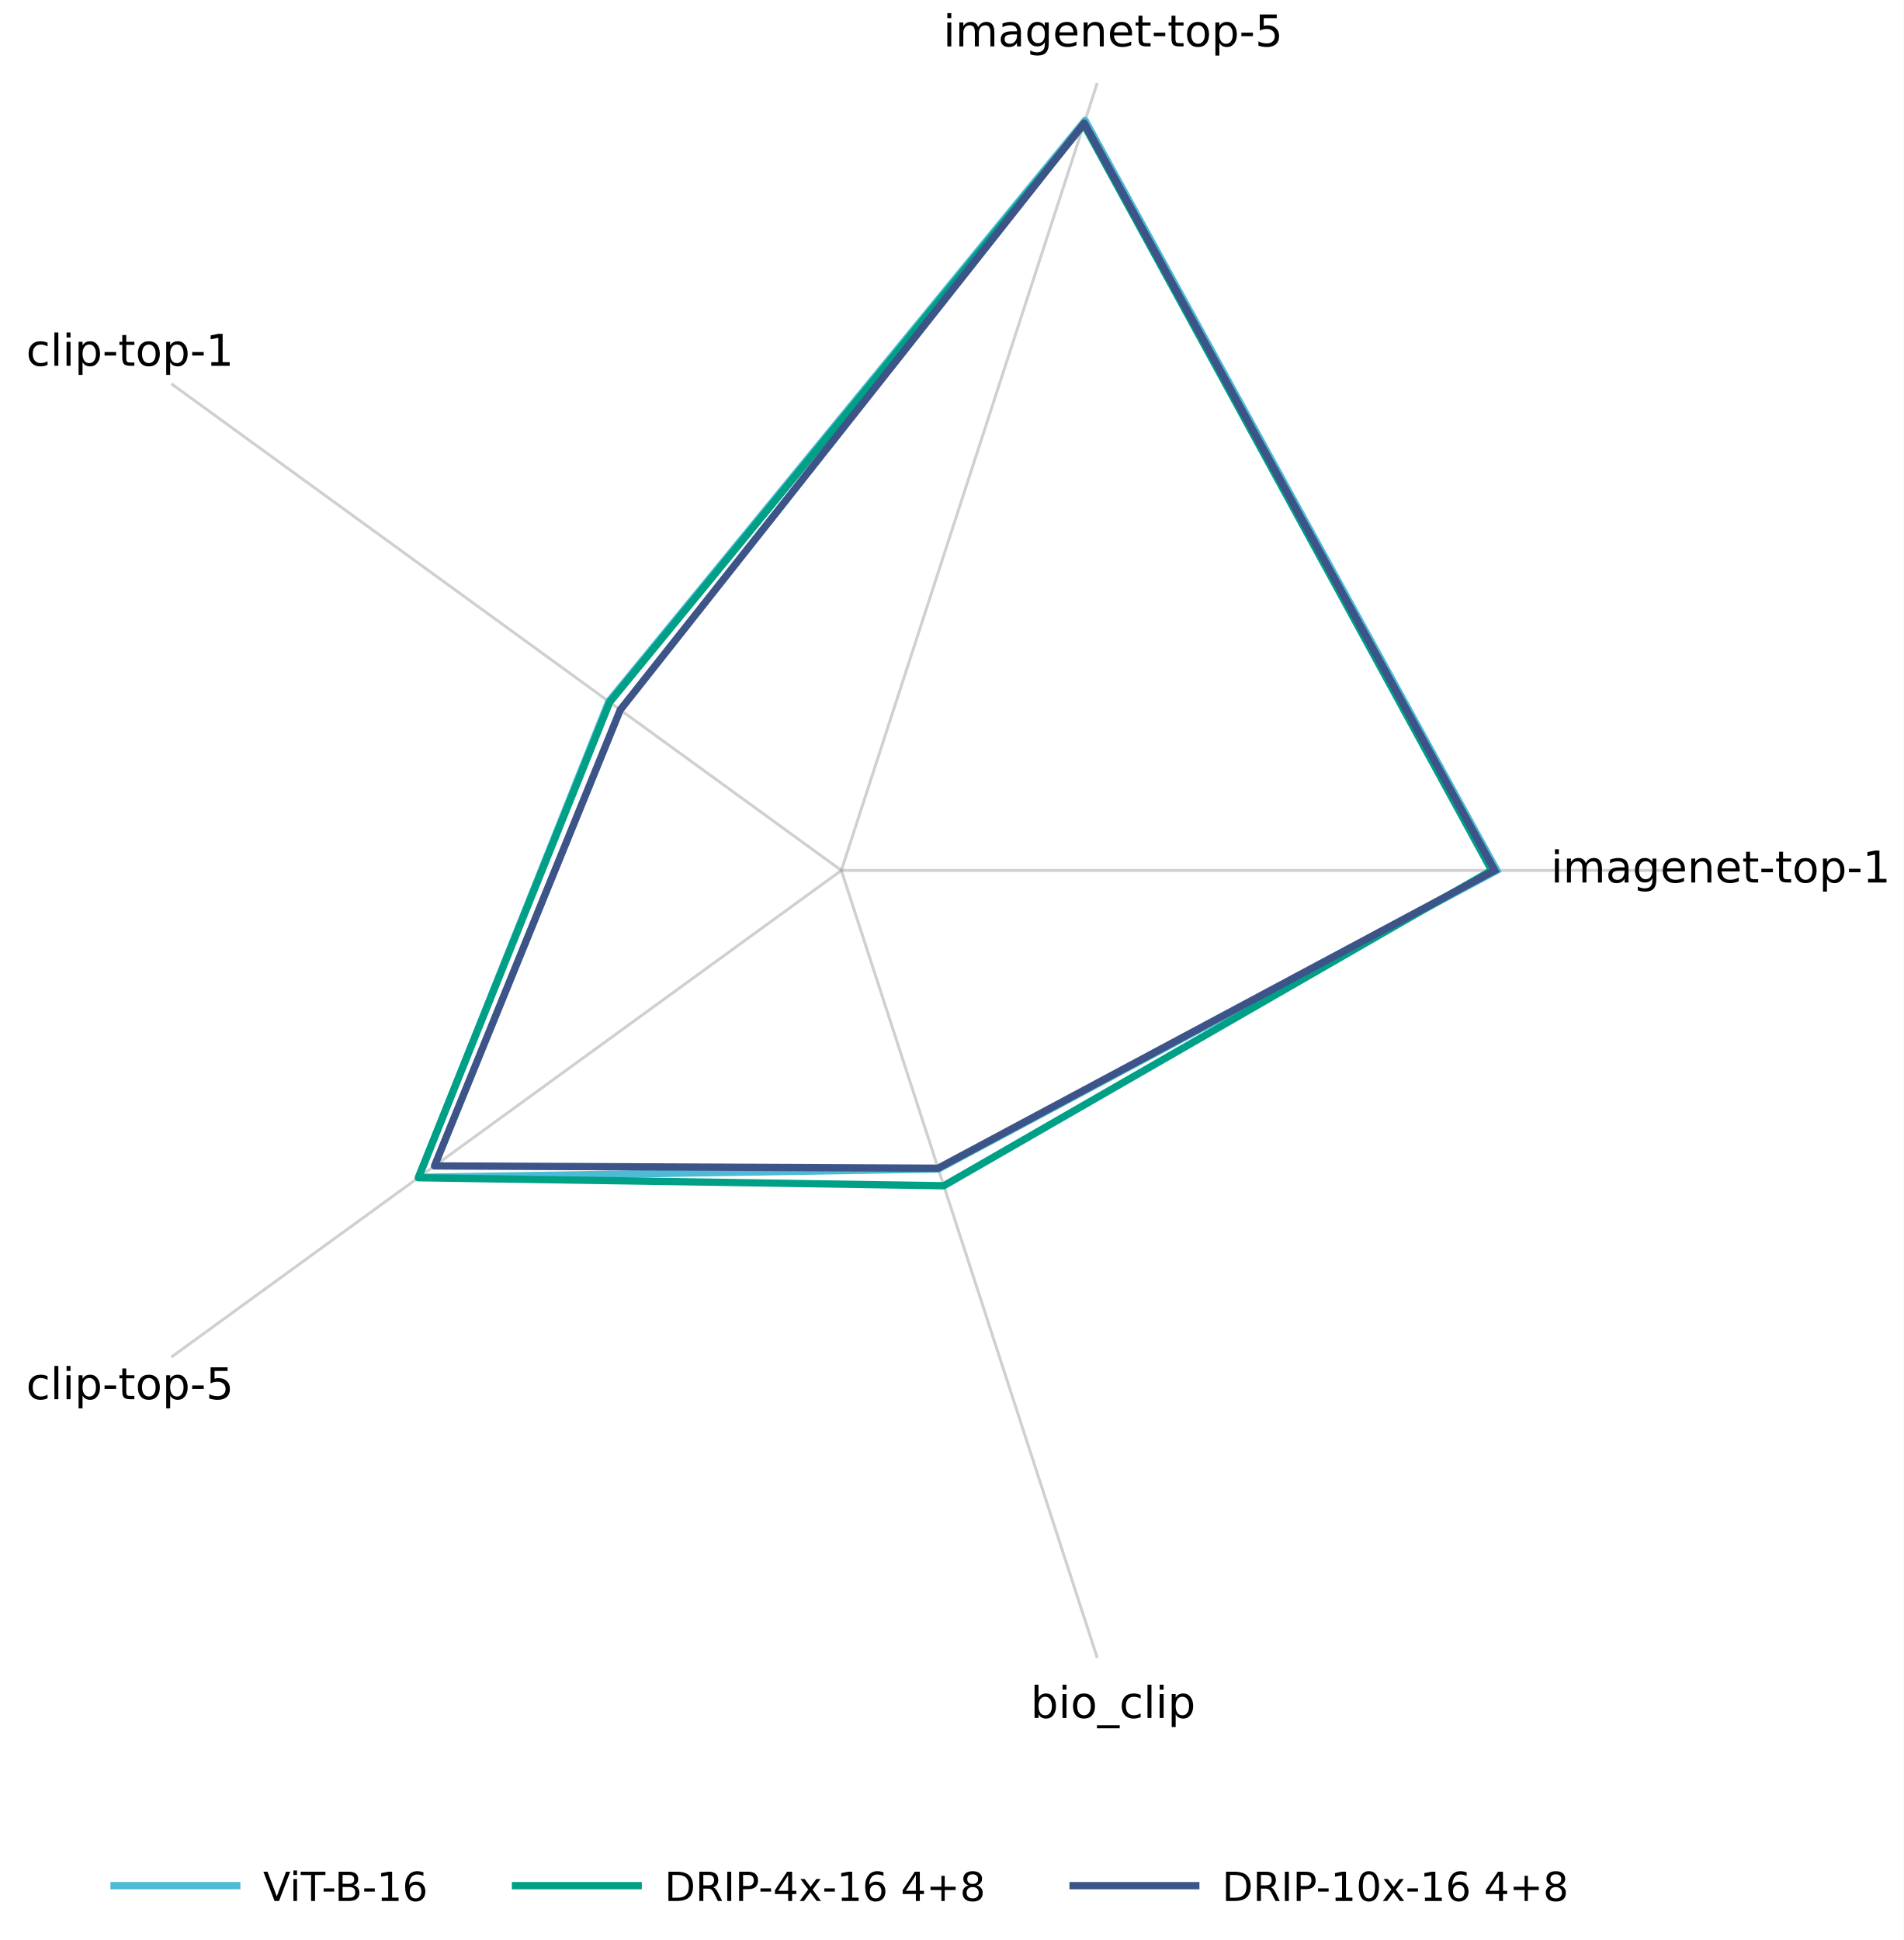
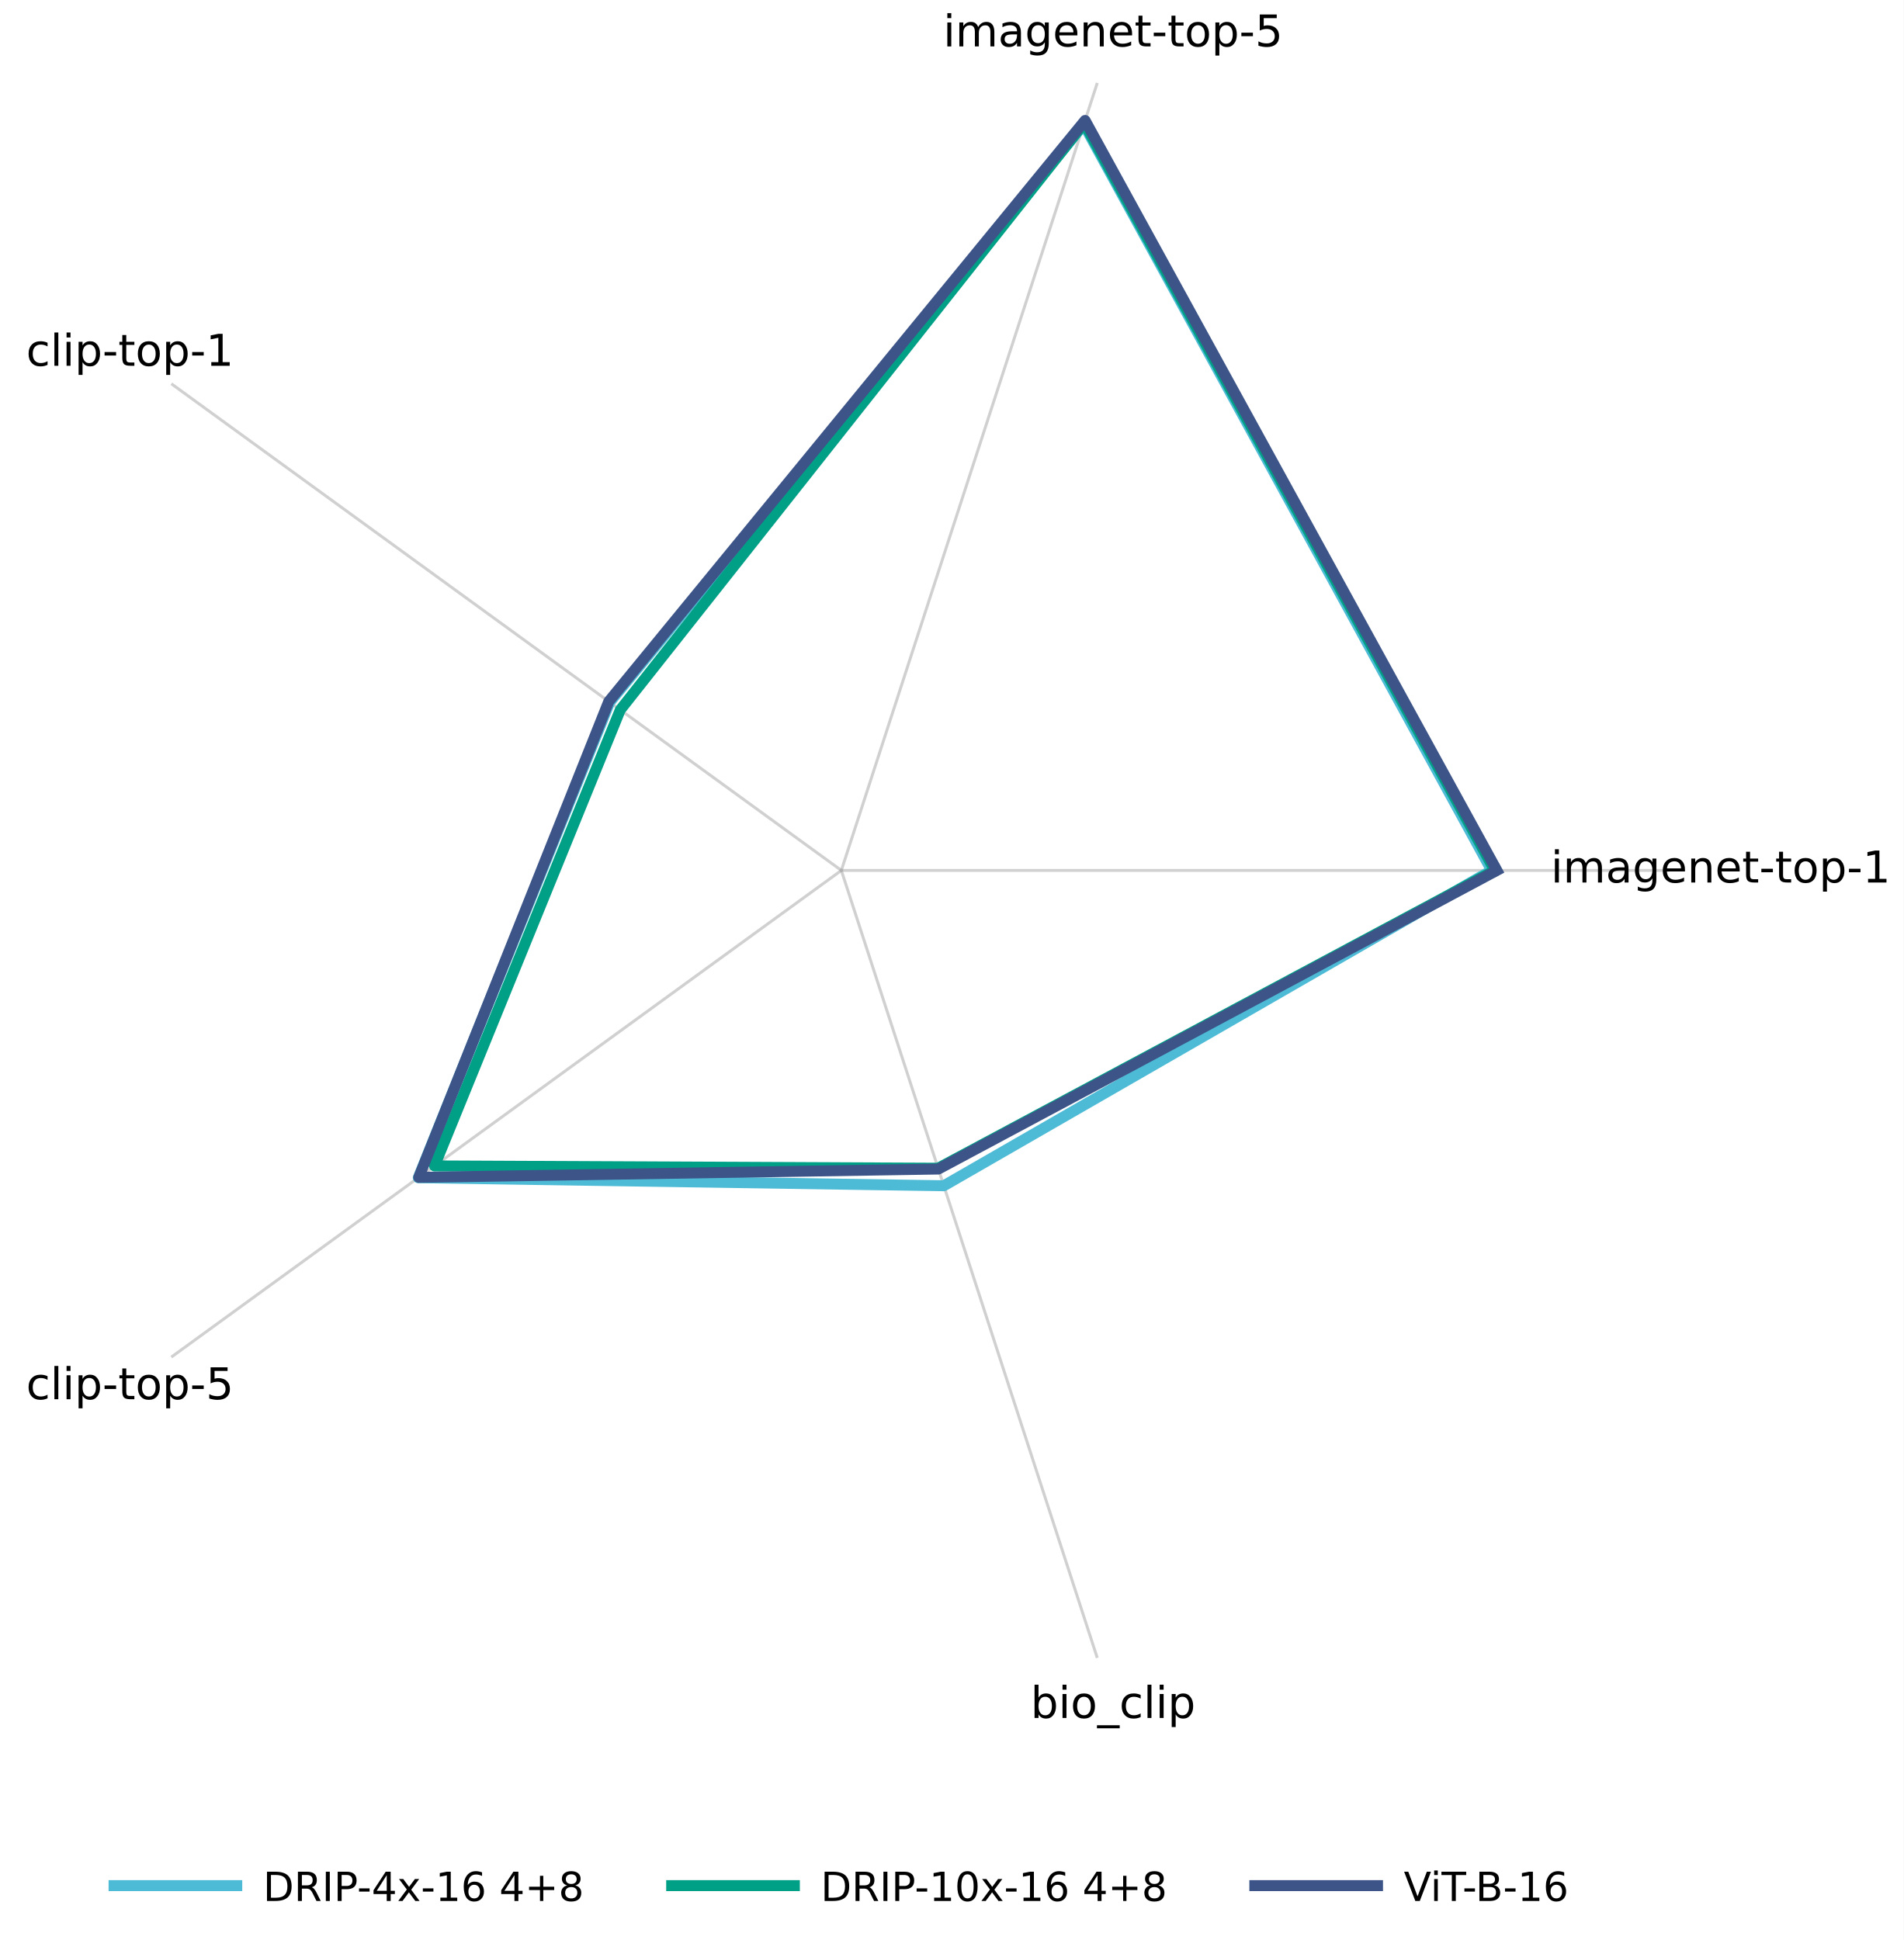
<svg xmlns="http://www.w3.org/2000/svg" xmlns:xlink="http://www.w3.org/1999/xlink" width="521.315pt" height="531.397pt" viewBox="0 0 521.315 531.397" version="1.1">
  <defs>
    <style type="text/css">*{stroke-linejoin: round; stroke-linecap: butt}</style>
  </defs>
  <g id="figure_1">
    <g id="patch_1">
      <path d="M 0 531.397  L 521.315 531.397  L 521.315 0  L 0 0  z " style="fill: #ffffff" />
    </g>
    <g id="axes_1">
      <g id="patch_2">
        <path d="M 457.2 238.421  C 457.2 208.638 451.333 179.145 439.936 151.629  C 428.538 124.113 411.832 99.109 390.772 78.049  C 369.712 56.99 344.709 40.283 317.193 28.885  C 289.677 17.488 260.183 11.621 230.4 11.621  C 200.617 11.621 171.123 17.488 143.607 28.885  C 116.091 40.283 91.088 56.99 70.028 78.049  C 48.968 99.109 32.262 124.113 20.864 151.629  C 9.467 179.145 3.6 208.638 3.6 238.421  C 3.6 268.204 9.467 297.698 20.864 325.214  C 32.262 352.73 48.968 377.733 70.028 398.793  C 91.088 419.853 116.091 436.56 143.607 447.957  C 171.123 459.355 200.617 465.221 230.4 465.221  C 260.183 465.221 289.677 459.355 317.193 447.957  C 344.709 436.56 369.712 419.853 390.772 398.793  C 411.832 377.733 428.538 352.73 439.936 325.214  C 451.333 297.698 457.2 268.204 457.2 238.421  M 230.4 238.421  C 230.4 238.421 230.4 238.421 230.4 238.421  C 230.4 238.421 230.4 238.421 230.4 238.421  C 230.4 238.421 230.4 238.421 230.4 238.421  C 230.4 238.421 230.4 238.421 230.4 238.421  C 230.4 238.421 230.4 238.421 230.4 238.421  C 230.4 238.421 230.4 238.421 230.4 238.421  C 230.4 238.421 230.4 238.421 230.4 238.421  C 230.4 238.421 230.4 238.421 230.4 238.421  C 230.4 238.421 230.4 238.421 230.4 238.421  C 230.4 238.421 230.4 238.421 230.4 238.421  C 230.4 238.421 230.4 238.421 230.4 238.421  C 230.4 238.421 230.4 238.421 230.4 238.421  C 230.4 238.421 230.4 238.421 230.4 238.421  C 230.4 238.421 230.4 238.421 230.4 238.421  C 230.4 238.421 230.4 238.421 230.4 238.421  C 230.4 238.421 230.4 238.421 230.4 238.421  z " style="fill: #ffffff" />
      </g>
      <g id="matplotlib.axis_1">
        <g id="xtick_1">
          <g id="line2d_1">
-             <path d="M 230.4 238.421  L 457.2 238.421  " clip-path="url(#p2bafafc8a9)" style="fill: none; stroke: #b0b0b0; stroke-opacity: 0.6; stroke-width: 0.8; stroke-linecap: square" />
+             <path d="M 230.4 238.421  L 457.2 238.421  " clip-path="url(#pb96c592ac2)" style="fill: none; stroke: #b0b0b0; stroke-opacity: 0.6; stroke-width: 0.8; stroke-linecap: square" />
          </g>
          <g id="text_1">
            <g transform="translate(424.685 241.7325) scale(0.12 -0.12)">
              <defs>
                <path id="DejaVuSans-69" d="M 603 3500  L 1178 3500  L 1178 0  L 603 0  L 603 3500  z M 603 4863  L 1178 4863  L 1178 4134  L 603 4134  L 603 4863  z " transform="scale(0.015625)" />
                <path id="DejaVuSans-6d" d="M 3328 2828  Q 3544 3216 3844 3400  Q 4144 3584 4550 3584  Q 5097 3584 5394 3201  Q 5691 2819 5691 2113  L 5691 0  L 5113 0  L 5113 2094  Q 5113 2597 4934 2840  Q 4756 3084 4391 3084  Q 3944 3084 3684 2787  Q 3425 2491 3425 1978  L 3425 0  L 2847 0  L 2847 2094  Q 2847 2600 2669 2842  Q 2491 3084 2119 3084  Q 1678 3084 1418 2786  Q 1159 2488 1159 1978  L 1159 0  L 581 0  L 581 3500  L 1159 3500  L 1159 2956  Q 1356 3278 1631 3431  Q 1906 3584 2284 3584  Q 2666 3584 2933 3390  Q 3200 3197 3328 2828  z " transform="scale(0.015625)" />
                <path id="DejaVuSans-61" d="M 2194 1759  Q 1497 1759 1228 1600  Q 959 1441 959 1056  Q 959 750 1161 570  Q 1363 391 1709 391  Q 2188 391 2477 730  Q 2766 1069 2766 1631  L 2766 1759  L 2194 1759  z M 3341 1997  L 3341 0  L 2766 0  L 2766 531  Q 2569 213 2275 61  Q 1981 -91 1556 -91  Q 1019 -91 701 211  Q 384 513 384 1019  Q 384 1609 779 1909  Q 1175 2209 1959 2209  L 2766 2209  L 2766 2266  Q 2766 2663 2505 2880  Q 2244 3097 1772 3097  Q 1472 3097 1187 3025  Q 903 2953 641 2809  L 641 3341  Q 956 3463 1253 3523  Q 1550 3584 1831 3584  Q 2591 3584 2966 3190  Q 3341 2797 3341 1997  z " transform="scale(0.015625)" />
                <path id="DejaVuSans-67" d="M 2906 1791  Q 2906 2416 2648 2759  Q 2391 3103 1925 3103  Q 1463 3103 1205 2759  Q 947 2416 947 1791  Q 947 1169 1205 825  Q 1463 481 1925 481  Q 2391 481 2648 825  Q 2906 1169 2906 1791  z M 3481 434  Q 3481 -459 3084 -895  Q 2688 -1331 1869 -1331  Q 1566 -1331 1297 -1286  Q 1028 -1241 775 -1147  L 775 -588  Q 1028 -725 1275 -790  Q 1522 -856 1778 -856  Q 2344 -856 2625 -561  Q 2906 -266 2906 331  L 2906 616  Q 2728 306 2450 153  Q 2172 0 1784 0  Q 1141 0 747 490  Q 353 981 353 1791  Q 353 2603 747 3093  Q 1141 3584 1784 3584  Q 2172 3584 2450 3431  Q 2728 3278 2906 2969  L 2906 3500  L 3481 3500  L 3481 434  z " transform="scale(0.015625)" />
                <path id="DejaVuSans-65" d="M 3597 1894  L 3597 1613  L 953 1613  Q 991 1019 1311 708  Q 1631 397 2203 397  Q 2534 397 2845 478  Q 3156 559 3463 722  L 3463 178  Q 3153 47 2828 -22  Q 2503 -91 2169 -91  Q 1331 -91 842 396  Q 353 884 353 1716  Q 353 2575 817 3079  Q 1281 3584 2069 3584  Q 2775 3584 3186 3129  Q 3597 2675 3597 1894  z M 3022 2063  Q 3016 2534 2758 2815  Q 2500 3097 2075 3097  Q 1594 3097 1305 2825  Q 1016 2553 972 2059  L 3022 2063  z " transform="scale(0.015625)" />
                <path id="DejaVuSans-6e" d="M 3513 2113  L 3513 0  L 2938 0  L 2938 2094  Q 2938 2591 2744 2837  Q 2550 3084 2163 3084  Q 1697 3084 1428 2787  Q 1159 2491 1159 1978  L 1159 0  L 581 0  L 581 3500  L 1159 3500  L 1159 2956  Q 1366 3272 1645 3428  Q 1925 3584 2291 3584  Q 2894 3584 3203 3211  Q 3513 2838 3513 2113  z " transform="scale(0.015625)" />
                <path id="DejaVuSans-74" d="M 1172 4494  L 1172 3500  L 2356 3500  L 2356 3053  L 1172 3053  L 1172 1153  Q 1172 725 1289 603  Q 1406 481 1766 481  L 2356 481  L 2356 0  L 1766 0  Q 1100 0 847 248  Q 594 497 594 1153  L 594 3053  L 172 3053  L 172 3500  L 594 3500  L 594 4494  L 1172 4494  z " transform="scale(0.015625)" />
                <path id="DejaVuSans-2d" d="M 313 2009  L 1997 2009  L 1997 1497  L 313 1497  L 313 2009  z " transform="scale(0.015625)" />
                <path id="DejaVuSans-6f" d="M 1959 3097  Q 1497 3097 1228 2736  Q 959 2375 959 1747  Q 959 1119 1226 758  Q 1494 397 1959 397  Q 2419 397 2687 759  Q 2956 1122 2956 1747  Q 2956 2369 2687 2733  Q 2419 3097 1959 3097  z M 1959 3584  Q 2709 3584 3137 3096  Q 3566 2609 3566 1747  Q 3566 888 3137 398  Q 2709 -91 1959 -91  Q 1206 -91 779 398  Q 353 888 353 1747  Q 353 2609 779 3096  Q 1206 3584 1959 3584  z " transform="scale(0.015625)" />
                <path id="DejaVuSans-70" d="M 1159 525  L 1159 -1331  L 581 -1331  L 581 3500  L 1159 3500  L 1159 2969  Q 1341 3281 1617 3432  Q 1894 3584 2278 3584  Q 2916 3584 3314 3078  Q 3713 2572 3713 1747  Q 3713 922 3314 415  Q 2916 -91 2278 -91  Q 1894 -91 1617 61  Q 1341 213 1159 525  z M 3116 1747  Q 3116 2381 2855 2742  Q 2594 3103 2138 3103  Q 1681 3103 1420 2742  Q 1159 2381 1159 1747  Q 1159 1113 1420 752  Q 1681 391 2138 391  Q 2594 391 2855 752  Q 3116 1113 3116 1747  z " transform="scale(0.015625)" />
                <path id="DejaVuSans-31" d="M 794 531  L 1825 531  L 1825 4091  L 703 3866  L 703 4441  L 1819 4666  L 2450 4666  L 2450 531  L 3481 531  L 3481 0  L 794 0  L 794 531  z " transform="scale(0.015625)" />
              </defs>
              <use xlink:href="#DejaVuSans-69" />
              <use xlink:href="#DejaVuSans-6d" transform="translate(27.7832 0)" />
              <use xlink:href="#DejaVuSans-61" transform="translate(125.1953 0)" />
              <use xlink:href="#DejaVuSans-67" transform="translate(186.4746 0)" />
              <use xlink:href="#DejaVuSans-65" transform="translate(249.9512 0)" />
              <use xlink:href="#DejaVuSans-6e" transform="translate(311.4746 0)" />
              <use xlink:href="#DejaVuSans-65" transform="translate(374.8535 0)" />
              <use xlink:href="#DejaVuSans-74" transform="translate(436.377 0)" />
              <use xlink:href="#DejaVuSans-2d" transform="translate(475.5859 0)" />
              <use xlink:href="#DejaVuSans-74" transform="translate(511.6699 0)" />
              <use xlink:href="#DejaVuSans-6f" transform="translate(550.8789 0)" />
              <use xlink:href="#DejaVuSans-70" transform="translate(612.0605 0)" />
              <use xlink:href="#DejaVuSans-2d" transform="translate(675.5371 0)" />
              <use xlink:href="#DejaVuSans-31" transform="translate(711.6211 0)" />
            </g>
          </g>
        </g>
        <g id="xtick_2">
          <g id="line2d_2">
-             <path d="M 230.4 238.421  L 300.485 22.722  " clip-path="url(#p2bafafc8a9)" style="fill: none; stroke: #b0b0b0; stroke-opacity: 0.6; stroke-width: 0.8; stroke-linecap: square" />
+             <path d="M 230.4 238.421  L 300.485 22.722  " clip-path="url(#pb96c592ac2)" style="fill: none; stroke: #b0b0b0; stroke-opacity: 0.6; stroke-width: 0.8; stroke-linecap: square" />
          </g>
          <g id="text_2">
            <g transform="translate(258.2963 12.71813) scale(0.12 -0.12)">
              <defs>
                <path id="DejaVuSans-35" d="M 691 4666  L 3169 4666  L 3169 4134  L 1269 4134  L 1269 2991  Q 1406 3038 1543 3061  Q 1681 3084 1819 3084  Q 2600 3084 3056 2656  Q 3513 2228 3513 1497  Q 3513 744 3044 326  Q 2575 -91 1722 -91  Q 1428 -91 1123 -41  Q 819 9 494 109  L 494 744  Q 775 591 1075 516  Q 1375 441 1709 441  Q 2250 441 2565 725  Q 2881 1009 2881 1497  Q 2881 1984 2565 2268  Q 2250 2553 1709 2553  Q 1456 2553 1204 2497  Q 953 2441 691 2322  L 691 4666  z " transform="scale(0.015625)" />
              </defs>
              <use xlink:href="#DejaVuSans-69" />
              <use xlink:href="#DejaVuSans-6d" transform="translate(27.7832 0)" />
              <use xlink:href="#DejaVuSans-61" transform="translate(125.1953 0)" />
              <use xlink:href="#DejaVuSans-67" transform="translate(186.4746 0)" />
              <use xlink:href="#DejaVuSans-65" transform="translate(249.9512 0)" />
              <use xlink:href="#DejaVuSans-6e" transform="translate(311.4746 0)" />
              <use xlink:href="#DejaVuSans-65" transform="translate(374.8535 0)" />
              <use xlink:href="#DejaVuSans-74" transform="translate(436.377 0)" />
              <use xlink:href="#DejaVuSans-2d" transform="translate(475.5859 0)" />
              <use xlink:href="#DejaVuSans-74" transform="translate(511.6699 0)" />
              <use xlink:href="#DejaVuSans-6f" transform="translate(550.8789 0)" />
              <use xlink:href="#DejaVuSans-70" transform="translate(612.0605 0)" />
              <use xlink:href="#DejaVuSans-2d" transform="translate(675.5371 0)" />
              <use xlink:href="#DejaVuSans-35" transform="translate(711.6211 0)" />
            </g>
          </g>
        </g>
        <g id="xtick_3">
          <g id="line2d_3">
-             <path d="M 230.4 238.421  L 46.915 105.112  " clip-path="url(#p2bafafc8a9)" style="fill: none; stroke: #b0b0b0; stroke-opacity: 0.6; stroke-width: 0.8; stroke-linecap: square" />
+             <path d="M 230.4 238.421  L 46.915 105.112  " clip-path="url(#pb96c592ac2)" style="fill: none; stroke: #b0b0b0; stroke-opacity: 0.6; stroke-width: 0.8; stroke-linecap: square" />
          </g>
          <g id="text_3">
            <g transform="translate(7.167458 100.1938) scale(0.12 -0.12)">
              <defs>
                <path id="DejaVuSans-63" d="M 3122 3366  L 3122 2828  Q 2878 2963 2633 3030  Q 2388 3097 2138 3097  Q 1578 3097 1268 2742  Q 959 2388 959 1747  Q 959 1106 1268 751  Q 1578 397 2138 397  Q 2388 397 2633 464  Q 2878 531 3122 666  L 3122 134  Q 2881 22 2623 -34  Q 2366 -91 2075 -91  Q 1284 -91 818 406  Q 353 903 353 1747  Q 353 2603 823 3093  Q 1294 3584 2113 3584  Q 2378 3584 2631 3529  Q 2884 3475 3122 3366  z " transform="scale(0.015625)" />
                <path id="DejaVuSans-6c" d="M 603 4863  L 1178 4863  L 1178 0  L 603 0  L 603 4863  z " transform="scale(0.015625)" />
              </defs>
              <use xlink:href="#DejaVuSans-63" />
              <use xlink:href="#DejaVuSans-6c" transform="translate(54.98047 0)" />
              <use xlink:href="#DejaVuSans-69" transform="translate(82.76367 0)" />
              <use xlink:href="#DejaVuSans-70" transform="translate(110.5469 0)" />
              <use xlink:href="#DejaVuSans-2d" transform="translate(174.0234 0)" />
              <use xlink:href="#DejaVuSans-74" transform="translate(210.1074 0)" />
              <use xlink:href="#DejaVuSans-6f" transform="translate(249.3164 0)" />
              <use xlink:href="#DejaVuSans-70" transform="translate(310.498 0)" />
              <use xlink:href="#DejaVuSans-2d" transform="translate(373.9746 0)" />
              <use xlink:href="#DejaVuSans-31" transform="translate(410.0586 0)" />
            </g>
          </g>
        </g>
        <g id="xtick_4">
          <g id="line2d_4">
-             <path d="M 230.4 238.421  L 46.915 371.731  " clip-path="url(#p2bafafc8a9)" style="fill: none; stroke: #b0b0b0; stroke-opacity: 0.6; stroke-width: 0.8; stroke-linecap: square" />
+             <path d="M 230.4 238.421  L 46.915 371.731  " clip-path="url(#pb96c592ac2)" style="fill: none; stroke: #b0b0b0; stroke-opacity: 0.6; stroke-width: 0.8; stroke-linecap: square" />
          </g>
          <g id="text_4">
            <g transform="translate(7.167458 383.2712) scale(0.12 -0.12)">
              <use xlink:href="#DejaVuSans-63" />
              <use xlink:href="#DejaVuSans-6c" transform="translate(54.98047 0)" />
              <use xlink:href="#DejaVuSans-69" transform="translate(82.76367 0)" />
              <use xlink:href="#DejaVuSans-70" transform="translate(110.5469 0)" />
              <use xlink:href="#DejaVuSans-2d" transform="translate(174.0234 0)" />
              <use xlink:href="#DejaVuSans-74" transform="translate(210.1074 0)" />
              <use xlink:href="#DejaVuSans-6f" transform="translate(249.3164 0)" />
              <use xlink:href="#DejaVuSans-70" transform="translate(310.498 0)" />
              <use xlink:href="#DejaVuSans-2d" transform="translate(373.9746 0)" />
              <use xlink:href="#DejaVuSans-35" transform="translate(410.0586 0)" />
            </g>
          </g>
        </g>
        <g id="xtick_5">
          <g id="line2d_5">
-             <path d="M 230.4 238.421  L 300.485 454.121  " clip-path="url(#p2bafafc8a9)" style="fill: none; stroke: #b0b0b0; stroke-opacity: 0.6; stroke-width: 0.8; stroke-linecap: square" />
+             <path d="M 230.4 238.421  L 300.485 454.121  " clip-path="url(#pb96c592ac2)" style="fill: none; stroke: #b0b0b0; stroke-opacity: 0.6; stroke-width: 0.8; stroke-linecap: square" />
          </g>
          <g id="text_5">
            <g transform="translate(282.2222 470.5801) scale(0.12 -0.12)">
              <defs>
                <path id="DejaVuSans-62" d="M 3116 1747  Q 3116 2381 2855 2742  Q 2594 3103 2138 3103  Q 1681 3103 1420 2742  Q 1159 2381 1159 1747  Q 1159 1113 1420 752  Q 1681 391 2138 391  Q 2594 391 2855 752  Q 3116 1113 3116 1747  z M 1159 2969  Q 1341 3281 1617 3432  Q 1894 3584 2278 3584  Q 2916 3584 3314 3078  Q 3713 2572 3713 1747  Q 3713 922 3314 415  Q 2916 -91 2278 -91  Q 1894 -91 1617 61  Q 1341 213 1159 525  L 1159 0  L 581 0  L 581 4863  L 1159 4863  L 1159 2969  z " transform="scale(0.015625)" />
                <path id="DejaVuSans-5f" d="M 3263 -1063  L 3263 -1509  L -63 -1509  L -63 -1063  L 3263 -1063  z " transform="scale(0.015625)" />
              </defs>
              <use xlink:href="#DejaVuSans-62" />
              <use xlink:href="#DejaVuSans-69" transform="translate(63.47656 0)" />
              <use xlink:href="#DejaVuSans-6f" transform="translate(91.25977 0)" />
              <use xlink:href="#DejaVuSans-5f" transform="translate(152.4414 0)" />
              <use xlink:href="#DejaVuSans-63" transform="translate(202.4414 0)" />
              <use xlink:href="#DejaVuSans-6c" transform="translate(257.4219 0)" />
              <use xlink:href="#DejaVuSans-69" transform="translate(285.2051 0)" />
              <use xlink:href="#DejaVuSans-70" transform="translate(312.9883 0)" />
            </g>
          </g>
        </g>
      </g>
      <g id="matplotlib.axis_2">
        <g id="ytick_1">
          <g id="line2d_6">
-             <path d="M 230.4 238.421  C 230.4 238.421 230.4 238.421 230.4 238.421  C 230.4 238.421 230.4 238.421 230.4 238.421  C 230.4 238.421 230.4 238.421 230.4 238.421  C 230.4 238.421 230.4 238.421 230.4 238.421  C 230.4 238.421 230.4 238.421 230.4 238.421  C 230.4 238.421 230.4 238.421 230.4 238.421  C 230.4 238.421 230.4 238.421 230.4 238.421  C 230.4 238.421 230.4 238.421 230.4 238.421  C 230.4 238.421 230.4 238.421 230.4 238.421  C 230.4 238.421 230.4 238.421 230.4 238.421  C 230.4 238.421 230.4 238.421 230.4 238.421  C 230.4 238.421 230.4 238.421 230.4 238.421  C 230.4 238.421 230.4 238.421 230.4 238.421  C 230.4 238.421 230.4 238.421 230.4 238.421  C 230.4 238.421 230.4 238.421 230.4 238.421  C 230.4 238.421 230.4 238.421 230.4 238.421  " clip-path="url(#p2bafafc8a9)" style="fill: none; stroke-dasharray: 2.4,2.4; stroke-dashoffset: 0; stroke: #b0b0b0; stroke-opacity: 0.6; stroke-width: 0.8" />
+             <path d="M 230.4 238.421  C 230.4 238.421 230.4 238.421 230.4 238.421  C 230.4 238.421 230.4 238.421 230.4 238.421  C 230.4 238.421 230.4 238.421 230.4 238.421  C 230.4 238.421 230.4 238.421 230.4 238.421  C 230.4 238.421 230.4 238.421 230.4 238.421  C 230.4 238.421 230.4 238.421 230.4 238.421  C 230.4 238.421 230.4 238.421 230.4 238.421  C 230.4 238.421 230.4 238.421 230.4 238.421  C 230.4 238.421 230.4 238.421 230.4 238.421  C 230.4 238.421 230.4 238.421 230.4 238.421  C 230.4 238.421 230.4 238.421 230.4 238.421  C 230.4 238.421 230.4 238.421 230.4 238.421  C 230.4 238.421 230.4 238.421 230.4 238.421  C 230.4 238.421 230.4 238.421 230.4 238.421  C 230.4 238.421 230.4 238.421 230.4 238.421  C 230.4 238.421 230.4 238.421 230.4 238.421  " clip-path="url(#pb96c592ac2)" style="fill: none; stroke-dasharray: 6,6; stroke-dashoffset: 0; stroke: #b0b0b0; stroke-opacity: 0.6; stroke-width: 2" />
          </g>
        </g>
      </g>
      <g id="line2d_7">
-         <path d="M 230.4 238.421  L 230.4 238.421  " clip-path="url(#p2bafafc8a9)" style="fill: none; stroke-dasharray: 3.7,1.6; stroke-dashoffset: 0; stroke: #e64b35; stroke-opacity: 0.7" />
+         <path d="M 230.4 238.421  L 230.4 238.421  " clip-path="url(#pb96c592ac2)" style="fill: none; stroke-dasharray: 7.4,3.2; stroke-dashoffset: 0; stroke: #e64b35; stroke-opacity: 0.7; stroke-width: 2" />
      </g>
      <g id="line2d_8">
-         <path d="M 409.909 238.421  L 297.148 32.993  L 166.704 192.144  L 114.677 322.499  L 256.976 320.215  L 409.909 238.421  " clip-path="url(#p2bafafc8a9)" style="fill: none; stroke: #4dbbd5; stroke-width: 2; stroke-linecap: square" />
+         <path d="M 408.483 238.421  L 296.794 34.082  L 166.969 192.336  L 114.545 322.595  L 258.464 324.795  L 408.483 238.421  " clip-path="url(#pb96c592ac2)" style="fill: none; stroke: #4dbbd5; stroke-width: 3; stroke-linecap: square" />
      </g>
      <g id="line2d_9">
-         <path d="M 408.483 238.421  L 296.794 34.082  L 166.969 192.336  L 114.545 322.595  L 258.464 324.795  L 408.483 238.421  " clip-path="url(#p2bafafc8a9)" style="fill: none; stroke: #00a087; stroke-width: 2; stroke-linecap: square" />
+         <path d="M 409.325 238.421  L 296.917 33.705  L 169.862 194.438  L 118.989 319.366  L 256.904 319.992  L 409.325 238.421  " clip-path="url(#pb96c592ac2)" style="fill: none; stroke: #00a087; stroke-width: 3; stroke-linecap: square" />
      </g>
      <g id="line2d_10">
-         <path d="M 409.325 238.421  L 296.917 33.705  L 169.862 194.438  L 118.989 319.366  L 256.904 319.992  L 409.325 238.421  " clip-path="url(#p2bafafc8a9)" style="fill: none; stroke: #3c5488; stroke-width: 2; stroke-linecap: square" />
+         <path d="M 409.909 238.421  L 297.148 32.993  L 166.704 192.144  L 114.677 322.499  L 256.976 320.215  L 409.909 238.421  " clip-path="url(#pb96c592ac2)" style="fill: none; stroke: #3c5488; stroke-width: 3; stroke-linecap: square" />
      </g>
      <g id="legend_1">
        <g id="line2d_11">
-           <path d="M 31.237 516.509  L 48.037 516.509  L 64.837 516.509  " style="fill: none; stroke: #4dbbd5; stroke-width: 2; stroke-linecap: square" />
+           <path d="M 31.237 516.509  L 48.037 516.509  L 64.837 516.509  " style="fill: none; stroke: #4dbbd5; stroke-width: 3; stroke-linecap: square" />
        </g>
        <g id="text_6">
          <g transform="translate(72.03656 520.7093) scale(0.11 -0.11)">
-             <defs>
-               <path id="DejaVuSans-56" d="M 1831 0  L 50 4666  L 709 4666  L 2188 738  L 3669 4666  L 4325 4666  L 2547 0  L 1831 0  z " transform="scale(0.015625)" />
-               <path id="DejaVuSans-54" d="M -19 4666  L 3928 4666  L 3928 4134  L 2272 4134  L 2272 0  L 1638 0  L 1638 4134  L -19 4134  L -19 4666  z " transform="scale(0.015625)" />
-               <path id="DejaVuSans-42" d="M 1259 2228  L 1259 519  L 2272 519  Q 2781 519 3026 730  Q 3272 941 3272 1375  Q 3272 1813 3026 2020  Q 2781 2228 2272 2228  L 1259 2228  z M 1259 4147  L 1259 2741  L 2194 2741  Q 2656 2741 2882 2914  Q 3109 3088 3109 3444  Q 3109 3797 2882 3972  Q 2656 4147 2194 4147  L 1259 4147  z M 628 4666  L 2241 4666  Q 2963 4666 3353 4366  Q 3744 4066 3744 3513  Q 3744 3084 3544 2831  Q 3344 2578 2956 2516  Q 3422 2416 3680 2098  Q 3938 1781 3938 1306  Q 3938 681 3513 340  Q 3088 0 2303 0  L 628 0  L 628 4666  z " transform="scale(0.015625)" />
-               <path id="DejaVuSans-36" d="M 2113 2584  Q 1688 2584 1439 2293  Q 1191 2003 1191 1497  Q 1191 994 1439 701  Q 1688 409 2113 409  Q 2538 409 2786 701  Q 3034 994 3034 1497  Q 3034 2003 2786 2293  Q 2538 2584 2113 2584  z M 3366 4563  L 3366 3988  Q 3128 4100 2886 4159  Q 2644 4219 2406 4219  Q 1781 4219 1451 3797  Q 1122 3375 1075 2522  Q 1259 2794 1537 2939  Q 1816 3084 2150 3084  Q 2853 3084 3261 2657  Q 3669 2231 3669 1497  Q 3669 778 3244 343  Q 2819 -91 2113 -91  Q 1303 -91 875 529  Q 447 1150 447 2328  Q 447 3434 972 4092  Q 1497 4750 2381 4750  Q 2619 4750 2861 4703  Q 3103 4656 3366 4563  z " transform="scale(0.015625)" />
-             </defs>
-             <use xlink:href="#DejaVuSans-56" />
-             <use xlink:href="#DejaVuSans-69" transform="translate(66.1582 0)" />
-             <use xlink:href="#DejaVuSans-54" transform="translate(93.94141 0)" />
-             <use xlink:href="#DejaVuSans-2d" transform="translate(145.9004 0)" />
-             <use xlink:href="#DejaVuSans-42" transform="translate(178.3594 0)" />
-             <use xlink:href="#DejaVuSans-2d" transform="translate(246.9629 0)" />
-             <use xlink:href="#DejaVuSans-31" transform="translate(283.0469 0)" />
-             <use xlink:href="#DejaVuSans-36" transform="translate(346.6699 0)" />
-           </g>
-         </g>
-         <g id="line2d_12">
-           <path d="M 141.167 516.509  L 157.968 516.509  L 174.768 516.509  " style="fill: none; stroke: #00a087; stroke-width: 2; stroke-linecap: square" />
-         </g>
-         <g id="text_7">
-           <g transform="translate(181.9675 520.7093) scale(0.11 -0.11)">
            <defs>
              <path id="DejaVuSans-44" d="M 1259 4147  L 1259 519  L 2022 519  Q 2988 519 3436 956  Q 3884 1394 3884 2338  Q 3884 3275 3436 3711  Q 2988 4147 2022 4147  L 1259 4147  z M 628 4666  L 1925 4666  Q 3281 4666 3915 4102  Q 4550 3538 4550 2338  Q 4550 1131 3912 565  Q 3275 0 1925 0  L 628 0  L 628 4666  z " transform="scale(0.015625)" />
              <path id="DejaVuSans-52" d="M 2841 2188  Q 3044 2119 3236 1894  Q 3428 1669 3622 1275  L 4263 0  L 3584 0  L 2988 1197  Q 2756 1666 2539 1819  Q 2322 1972 1947 1972  L 1259 1972  L 1259 0  L 628 0  L 628 4666  L 2053 4666  Q 2853 4666 3247 4331  Q 3641 3997 3641 3322  Q 3641 2881 3436 2590  Q 3231 2300 2841 2188  z M 1259 4147  L 1259 2491  L 2053 2491  Q 2509 2491 2742 2702  Q 2975 2913 2975 3322  Q 2975 3731 2742 3939  Q 2509 4147 2053 4147  L 1259 4147  z " transform="scale(0.015625)" />
              <path id="DejaVuSans-49" d="M 628 4666  L 1259 4666  L 1259 0  L 628 0  L 628 4666  z " transform="scale(0.015625)" />
              <path id="DejaVuSans-50" d="M 1259 4147  L 1259 2394  L 2053 2394  Q 2494 2394 2734 2622  Q 2975 2850 2975 3272  Q 2975 3691 2734 3919  Q 2494 4147 2053 4147  L 1259 4147  z M 628 4666  L 2053 4666  Q 2838 4666 3239 4311  Q 3641 3956 3641 3272  Q 3641 2581 3239 2228  Q 2838 1875 2053 1875  L 1259 1875  L 1259 0  L 628 0  L 628 4666  z " transform="scale(0.015625)" />
              <path id="DejaVuSans-34" d="M 2419 4116  L 825 1625  L 2419 1625  L 2419 4116  z M 2253 4666  L 3047 4666  L 3047 1625  L 3713 1625  L 3713 1100  L 3047 1100  L 3047 0  L 2419 0  L 2419 1100  L 313 1100  L 313 1709  L 2253 4666  z " transform="scale(0.015625)" />
              <path id="DejaVuSans-78" d="M 3513 3500  L 2247 1797  L 3578 0  L 2900 0  L 1881 1375  L 863 0  L 184 0  L 1544 1831  L 300 3500  L 978 3500  L 1906 2253  L 2834 3500  L 3513 3500  z " transform="scale(0.015625)" />
+               <path id="DejaVuSans-36" d="M 2113 2584  Q 1688 2584 1439 2293  Q 1191 2003 1191 1497  Q 1191 994 1439 701  Q 1688 409 2113 409  Q 2538 409 2786 701  Q 3034 994 3034 1497  Q 3034 2003 2786 2293  Q 2538 2584 2113 2584  z M 3366 4563  L 3366 3988  Q 3128 4100 2886 4159  Q 2644 4219 2406 4219  Q 1781 4219 1451 3797  Q 1122 3375 1075 2522  Q 1259 2794 1537 2939  Q 1816 3084 2150 3084  Q 2853 3084 3261 2657  Q 3669 2231 3669 1497  Q 3669 778 3244 343  Q 2819 -91 2113 -91  Q 1303 -91 875 529  Q 447 1150 447 2328  Q 447 3434 972 4092  Q 1497 4750 2381 4750  Q 2619 4750 2861 4703  Q 3103 4656 3366 4563  z " transform="scale(0.015625)" />
              <path id="DejaVuSans-20" transform="scale(0.015625)" />
              <path id="DejaVuSans-2b" d="M 2944 4013  L 2944 2272  L 4684 2272  L 4684 1741  L 2944 1741  L 2944 0  L 2419 0  L 2419 1741  L 678 1741  L 678 2272  L 2419 2272  L 2419 4013  L 2944 4013  z " transform="scale(0.015625)" />
              <path id="DejaVuSans-38" d="M 2034 2216  Q 1584 2216 1326 1975  Q 1069 1734 1069 1313  Q 1069 891 1326 650  Q 1584 409 2034 409  Q 2484 409 2743 651  Q 3003 894 3003 1313  Q 3003 1734 2745 1975  Q 2488 2216 2034 2216  z M 1403 2484  Q 997 2584 770 2862  Q 544 3141 544 3541  Q 544 4100 942 4425  Q 1341 4750 2034 4750  Q 2731 4750 3128 4425  Q 3525 4100 3525 3541  Q 3525 3141 3298 2862  Q 3072 2584 2669 2484  Q 3125 2378 3379 2068  Q 3634 1759 3634 1313  Q 3634 634 3220 271  Q 2806 -91 2034 -91  Q 1263 -91 848 271  Q 434 634 434 1313  Q 434 1759 690 2068  Q 947 2378 1403 2484  z M 1172 3481  Q 1172 3119 1398 2916  Q 1625 2713 2034 2713  Q 2441 2713 2670 2916  Q 2900 3119 2900 3481  Q 2900 3844 2670 4047  Q 2441 4250 2034 4250  Q 1625 4250 1398 4047  Q 1172 3844 1172 3481  z " transform="scale(0.015625)" />
            </defs>
            <use xlink:href="#DejaVuSans-44" />
            <use xlink:href="#DejaVuSans-52" transform="translate(77.00195 0)" />
            <use xlink:href="#DejaVuSans-49" transform="translate(146.4844 0)" />
            <use xlink:href="#DejaVuSans-50" transform="translate(175.9766 0)" />
            <use xlink:href="#DejaVuSans-2d" transform="translate(234.0293 0)" />
            <use xlink:href="#DejaVuSans-34" transform="translate(270.1133 0)" />
            <use xlink:href="#DejaVuSans-78" transform="translate(333.7363 0)" />
            <use xlink:href="#DejaVuSans-2d" transform="translate(392.916 0)" />
            <use xlink:href="#DejaVuSans-31" transform="translate(429 0)" />
            <use xlink:href="#DejaVuSans-36" transform="translate(492.623 0)" />
            <use xlink:href="#DejaVuSans-20" transform="translate(556.2461 0)" />
            <use xlink:href="#DejaVuSans-34" transform="translate(588.0332 0)" />
            <use xlink:href="#DejaVuSans-2b" transform="translate(651.6562 0)" />
            <use xlink:href="#DejaVuSans-38" transform="translate(735.4453 0)" />
          </g>
        </g>
-         <g id="line2d_13">
-           <path d="M 293.866 516.509  L 310.666 516.509  L 327.466 516.509  " style="fill: none; stroke: #3c5488; stroke-width: 2; stroke-linecap: square" />
-         </g>
-         <g id="text_8">
-           <g transform="translate(334.6661 520.7093) scale(0.11 -0.11)">
+         <g id="line2d_12">
+           <path d="M 183.935 516.509  L 200.735 516.509  L 217.535 516.509  " style="fill: none; stroke: #00a087; stroke-width: 3; stroke-linecap: square" />
+         </g>
+         <g id="text_7">
+           <g transform="translate(224.7352 520.7093) scale(0.11 -0.11)">
            <defs>
              <path id="DejaVuSans-30" d="M 2034 4250  Q 1547 4250 1301 3770  Q 1056 3291 1056 2328  Q 1056 1369 1301 889  Q 1547 409 2034 409  Q 2525 409 2770 889  Q 3016 1369 3016 2328  Q 3016 3291 2770 3770  Q 2525 4250 2034 4250  z M 2034 4750  Q 2819 4750 3233 4129  Q 3647 3509 3647 2328  Q 3647 1150 3233 529  Q 2819 -91 2034 -91  Q 1250 -91 836 529  Q 422 1150 422 2328  Q 422 3509 836 4129  Q 1250 4750 2034 4750  z " transform="scale(0.015625)" />
            </defs>
            <use xlink:href="#DejaVuSans-44" />
            <use xlink:href="#DejaVuSans-52" transform="translate(77.00195 0)" />
            <use xlink:href="#DejaVuSans-49" transform="translate(146.4844 0)" />
            <use xlink:href="#DejaVuSans-50" transform="translate(175.9766 0)" />
            <use xlink:href="#DejaVuSans-2d" transform="translate(234.0293 0)" />
            <use xlink:href="#DejaVuSans-31" transform="translate(270.1133 0)" />
            <use xlink:href="#DejaVuSans-30" transform="translate(333.7363 0)" />
            <use xlink:href="#DejaVuSans-78" transform="translate(397.3594 0)" />
            <use xlink:href="#DejaVuSans-2d" transform="translate(456.5391 0)" />
            <use xlink:href="#DejaVuSans-31" transform="translate(492.623 0)" />
            <use xlink:href="#DejaVuSans-36" transform="translate(556.2461 0)" />
            <use xlink:href="#DejaVuSans-20" transform="translate(619.8691 0)" />
            <use xlink:href="#DejaVuSans-34" transform="translate(651.6562 0)" />
            <use xlink:href="#DejaVuSans-2b" transform="translate(715.2793 0)" />
            <use xlink:href="#DejaVuSans-38" transform="translate(799.0684 0)" />
          </g>
        </g>
+         <g id="line2d_13">
+           <path d="M 343.632 516.509  L 360.433 516.509  L 377.233 516.509  " style="fill: none; stroke: #3c5488; stroke-width: 3; stroke-linecap: square" />
+         </g>
+         <g id="text_8">
+           <g transform="translate(384.4325 520.7093) scale(0.11 -0.11)">
+             <defs>
+               <path id="DejaVuSans-56" d="M 1831 0  L 50 4666  L 709 4666  L 2188 738  L 3669 4666  L 4325 4666  L 2547 0  L 1831 0  z " transform="scale(0.015625)" />
+               <path id="DejaVuSans-54" d="M -19 4666  L 3928 4666  L 3928 4134  L 2272 4134  L 2272 0  L 1638 0  L 1638 4134  L -19 4134  L -19 4666  z " transform="scale(0.015625)" />
+               <path id="DejaVuSans-42" d="M 1259 2228  L 1259 519  L 2272 519  Q 2781 519 3026 730  Q 3272 941 3272 1375  Q 3272 1813 3026 2020  Q 2781 2228 2272 2228  L 1259 2228  z M 1259 4147  L 1259 2741  L 2194 2741  Q 2656 2741 2882 2914  Q 3109 3088 3109 3444  Q 3109 3797 2882 3972  Q 2656 4147 2194 4147  L 1259 4147  z M 628 4666  L 2241 4666  Q 2963 4666 3353 4366  Q 3744 4066 3744 3513  Q 3744 3084 3544 2831  Q 3344 2578 2956 2516  Q 3422 2416 3680 2098  Q 3938 1781 3938 1306  Q 3938 681 3513 340  Q 3088 0 2303 0  L 628 0  L 628 4666  z " transform="scale(0.015625)" />
+             </defs>
+             <use xlink:href="#DejaVuSans-56" />
+             <use xlink:href="#DejaVuSans-69" transform="translate(66.1582 0)" />
+             <use xlink:href="#DejaVuSans-54" transform="translate(93.94141 0)" />
+             <use xlink:href="#DejaVuSans-2d" transform="translate(145.9004 0)" />
+             <use xlink:href="#DejaVuSans-42" transform="translate(178.3594 0)" />
+             <use xlink:href="#DejaVuSans-2d" transform="translate(246.9629 0)" />
+             <use xlink:href="#DejaVuSans-31" transform="translate(283.0469 0)" />
+             <use xlink:href="#DejaVuSans-36" transform="translate(346.6699 0)" />
+           </g>
+         </g>
      </g>
    </g>
  </g>
  <defs>
-     <clipPath id="p2bafafc8a9">
+     <clipPath id="pb96c592ac2">
      <path d="M 457.2 238.421  C 457.2 208.638 451.333 179.145 439.936 151.629  C 428.538 124.113 411.832 99.109 390.772 78.049  C 369.712 56.99 344.709 40.283 317.193 28.885  C 289.677 17.488 260.183 11.621 230.4 11.621  C 200.617 11.621 171.123 17.488 143.607 28.885  C 116.091 40.283 91.088 56.99 70.028 78.049  C 48.968 99.109 32.262 124.113 20.864 151.629  C 9.467 179.145 3.6 208.638 3.6 238.421  C 3.6 268.204 9.467 297.698 20.864 325.214  C 32.262 352.73 48.968 377.733 70.028 398.793  C 91.088 419.853 116.091 436.56 143.607 447.957  C 171.123 459.355 200.617 465.221 230.4 465.221  C 260.183 465.221 289.677 459.355 317.193 447.957  C 344.709 436.56 369.712 419.853 390.772 398.793  C 411.832 377.733 428.538 352.73 439.936 325.214  C 451.333 297.698 457.2 268.204 457.2 238.421  M 230.4 238.421  C 230.4 238.421 230.4 238.421 230.4 238.421  C 230.4 238.421 230.4 238.421 230.4 238.421  C 230.4 238.421 230.4 238.421 230.4 238.421  C 230.4 238.421 230.4 238.421 230.4 238.421  C 230.4 238.421 230.4 238.421 230.4 238.421  C 230.4 238.421 230.4 238.421 230.4 238.421  C 230.4 238.421 230.4 238.421 230.4 238.421  C 230.4 238.421 230.4 238.421 230.4 238.421  C 230.4 238.421 230.4 238.421 230.4 238.421  C 230.4 238.421 230.4 238.421 230.4 238.421  C 230.4 238.421 230.4 238.421 230.4 238.421  C 230.4 238.421 230.4 238.421 230.4 238.421  C 230.4 238.421 230.4 238.421 230.4 238.421  C 230.4 238.421 230.4 238.421 230.4 238.421  C 230.4 238.421 230.4 238.421 230.4 238.421  C 230.4 238.421 230.4 238.421 230.4 238.421  z " />
    </clipPath>
  </defs>
</svg>
